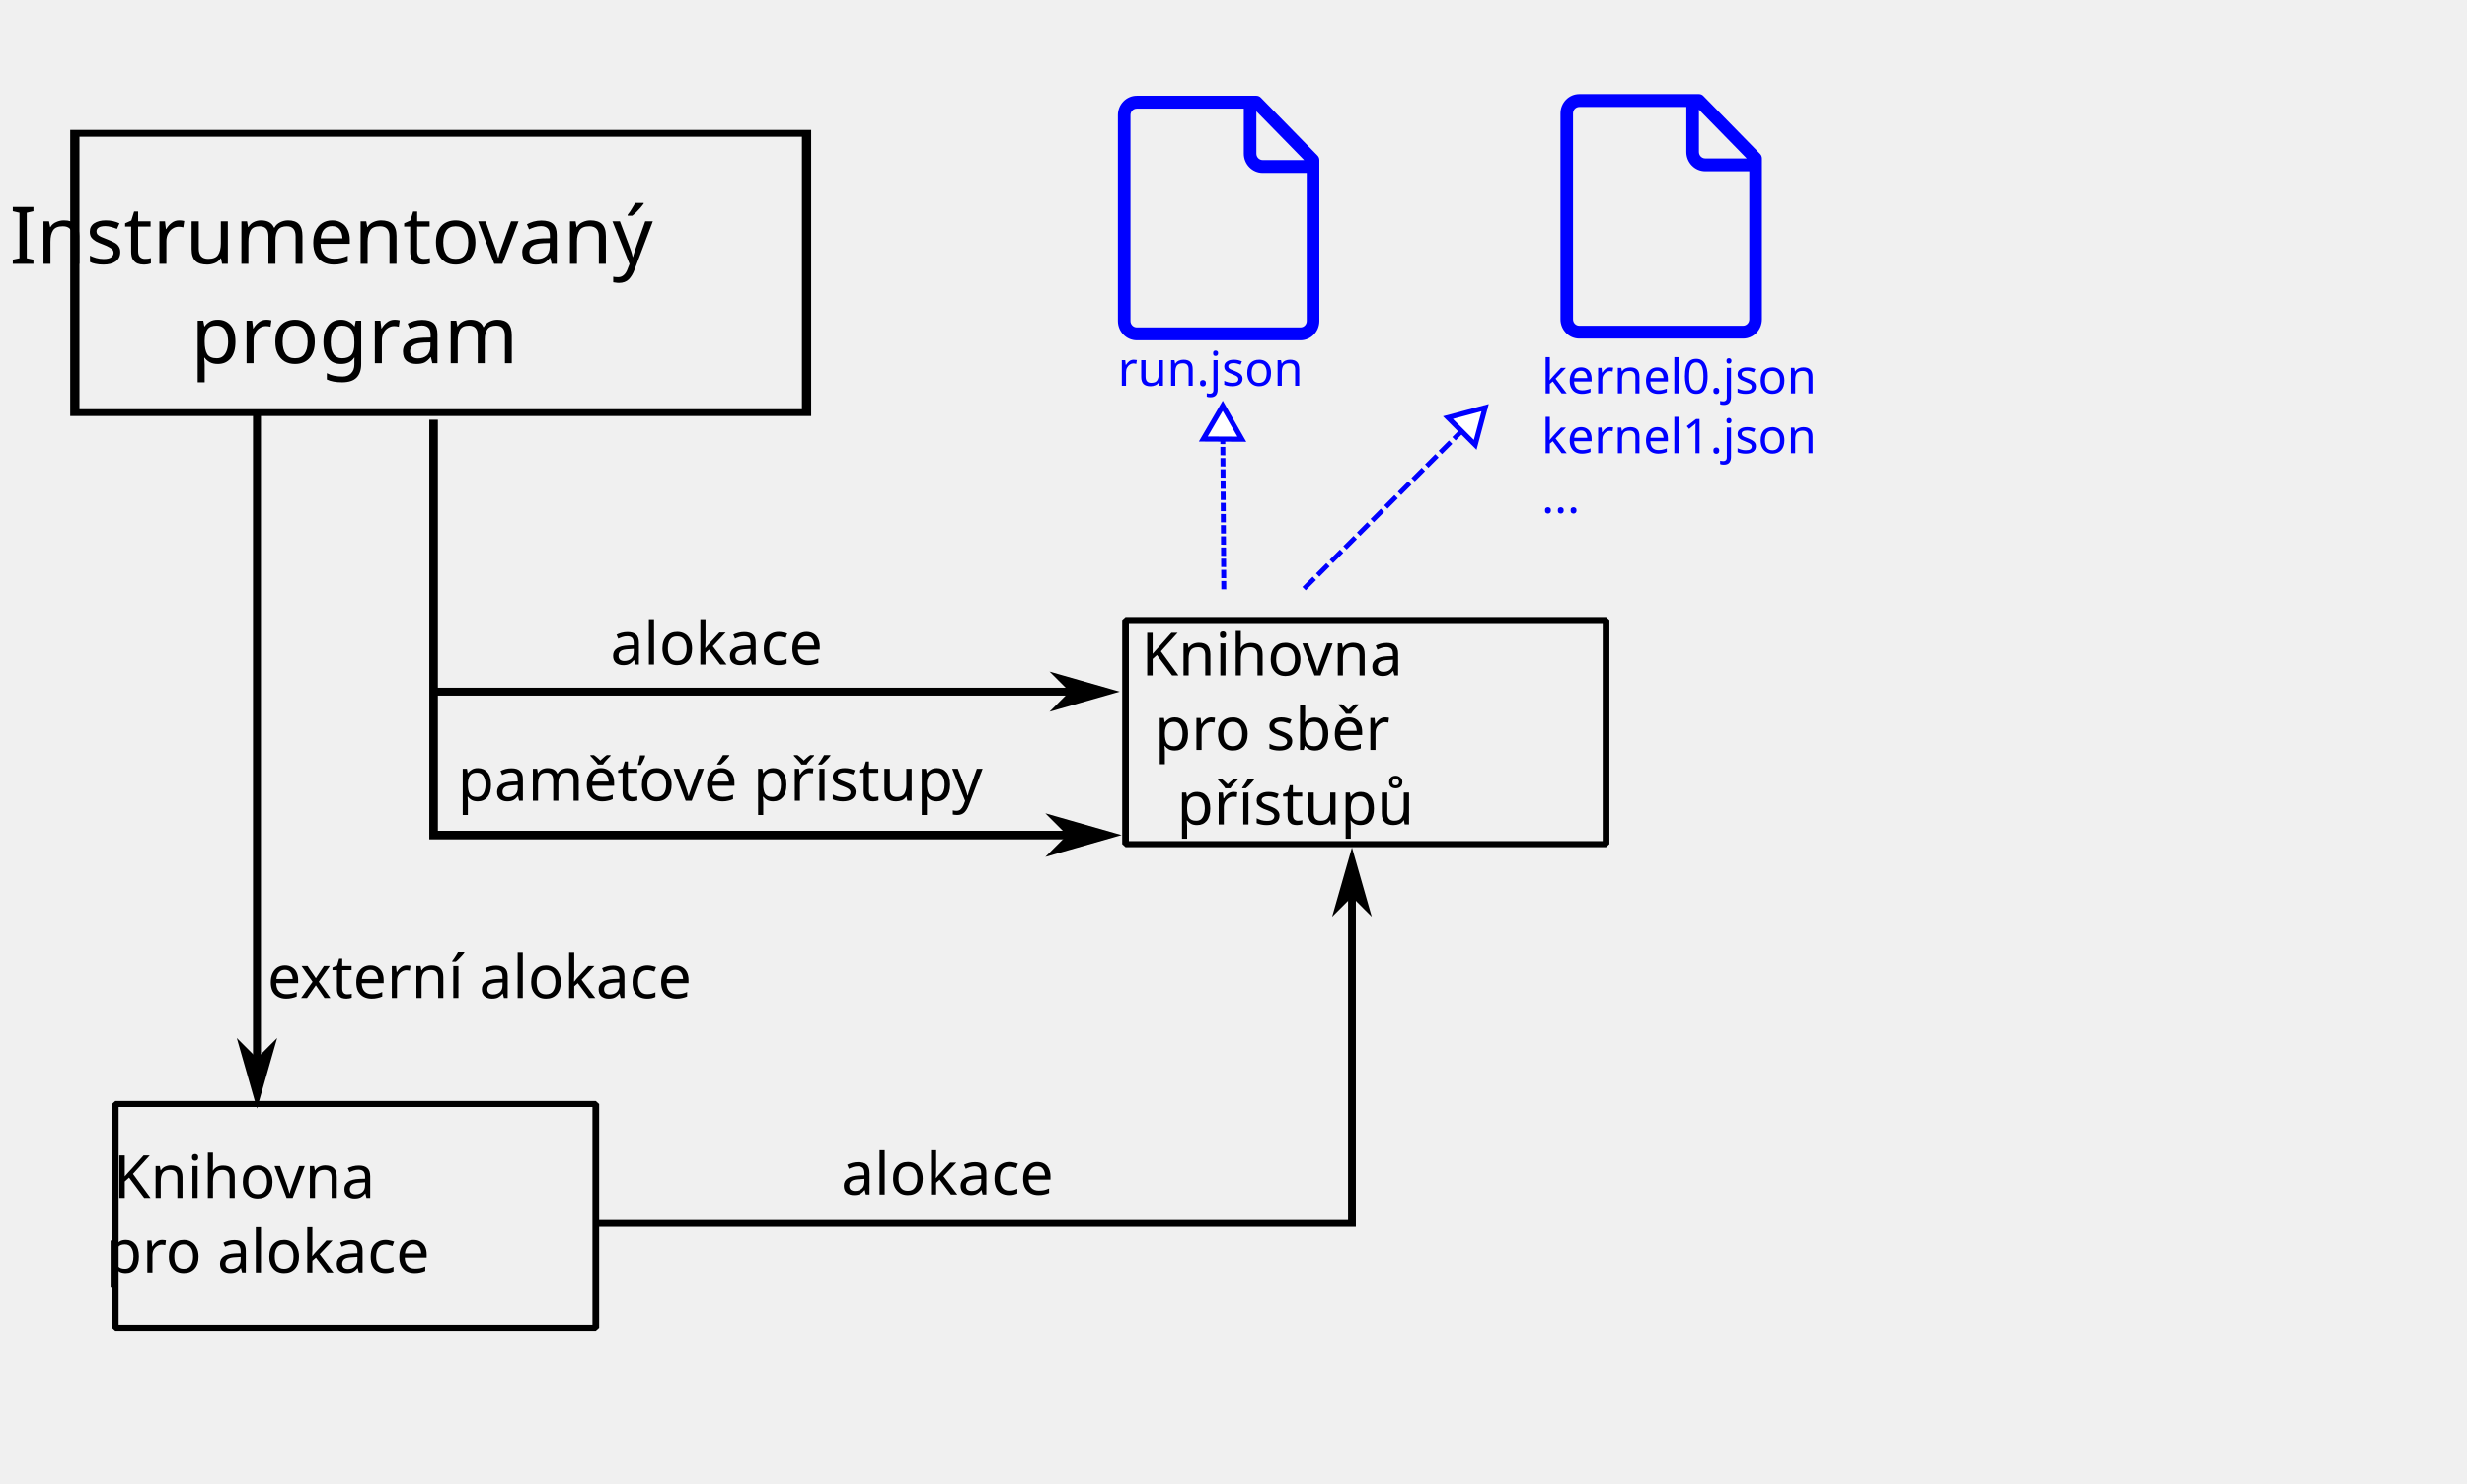
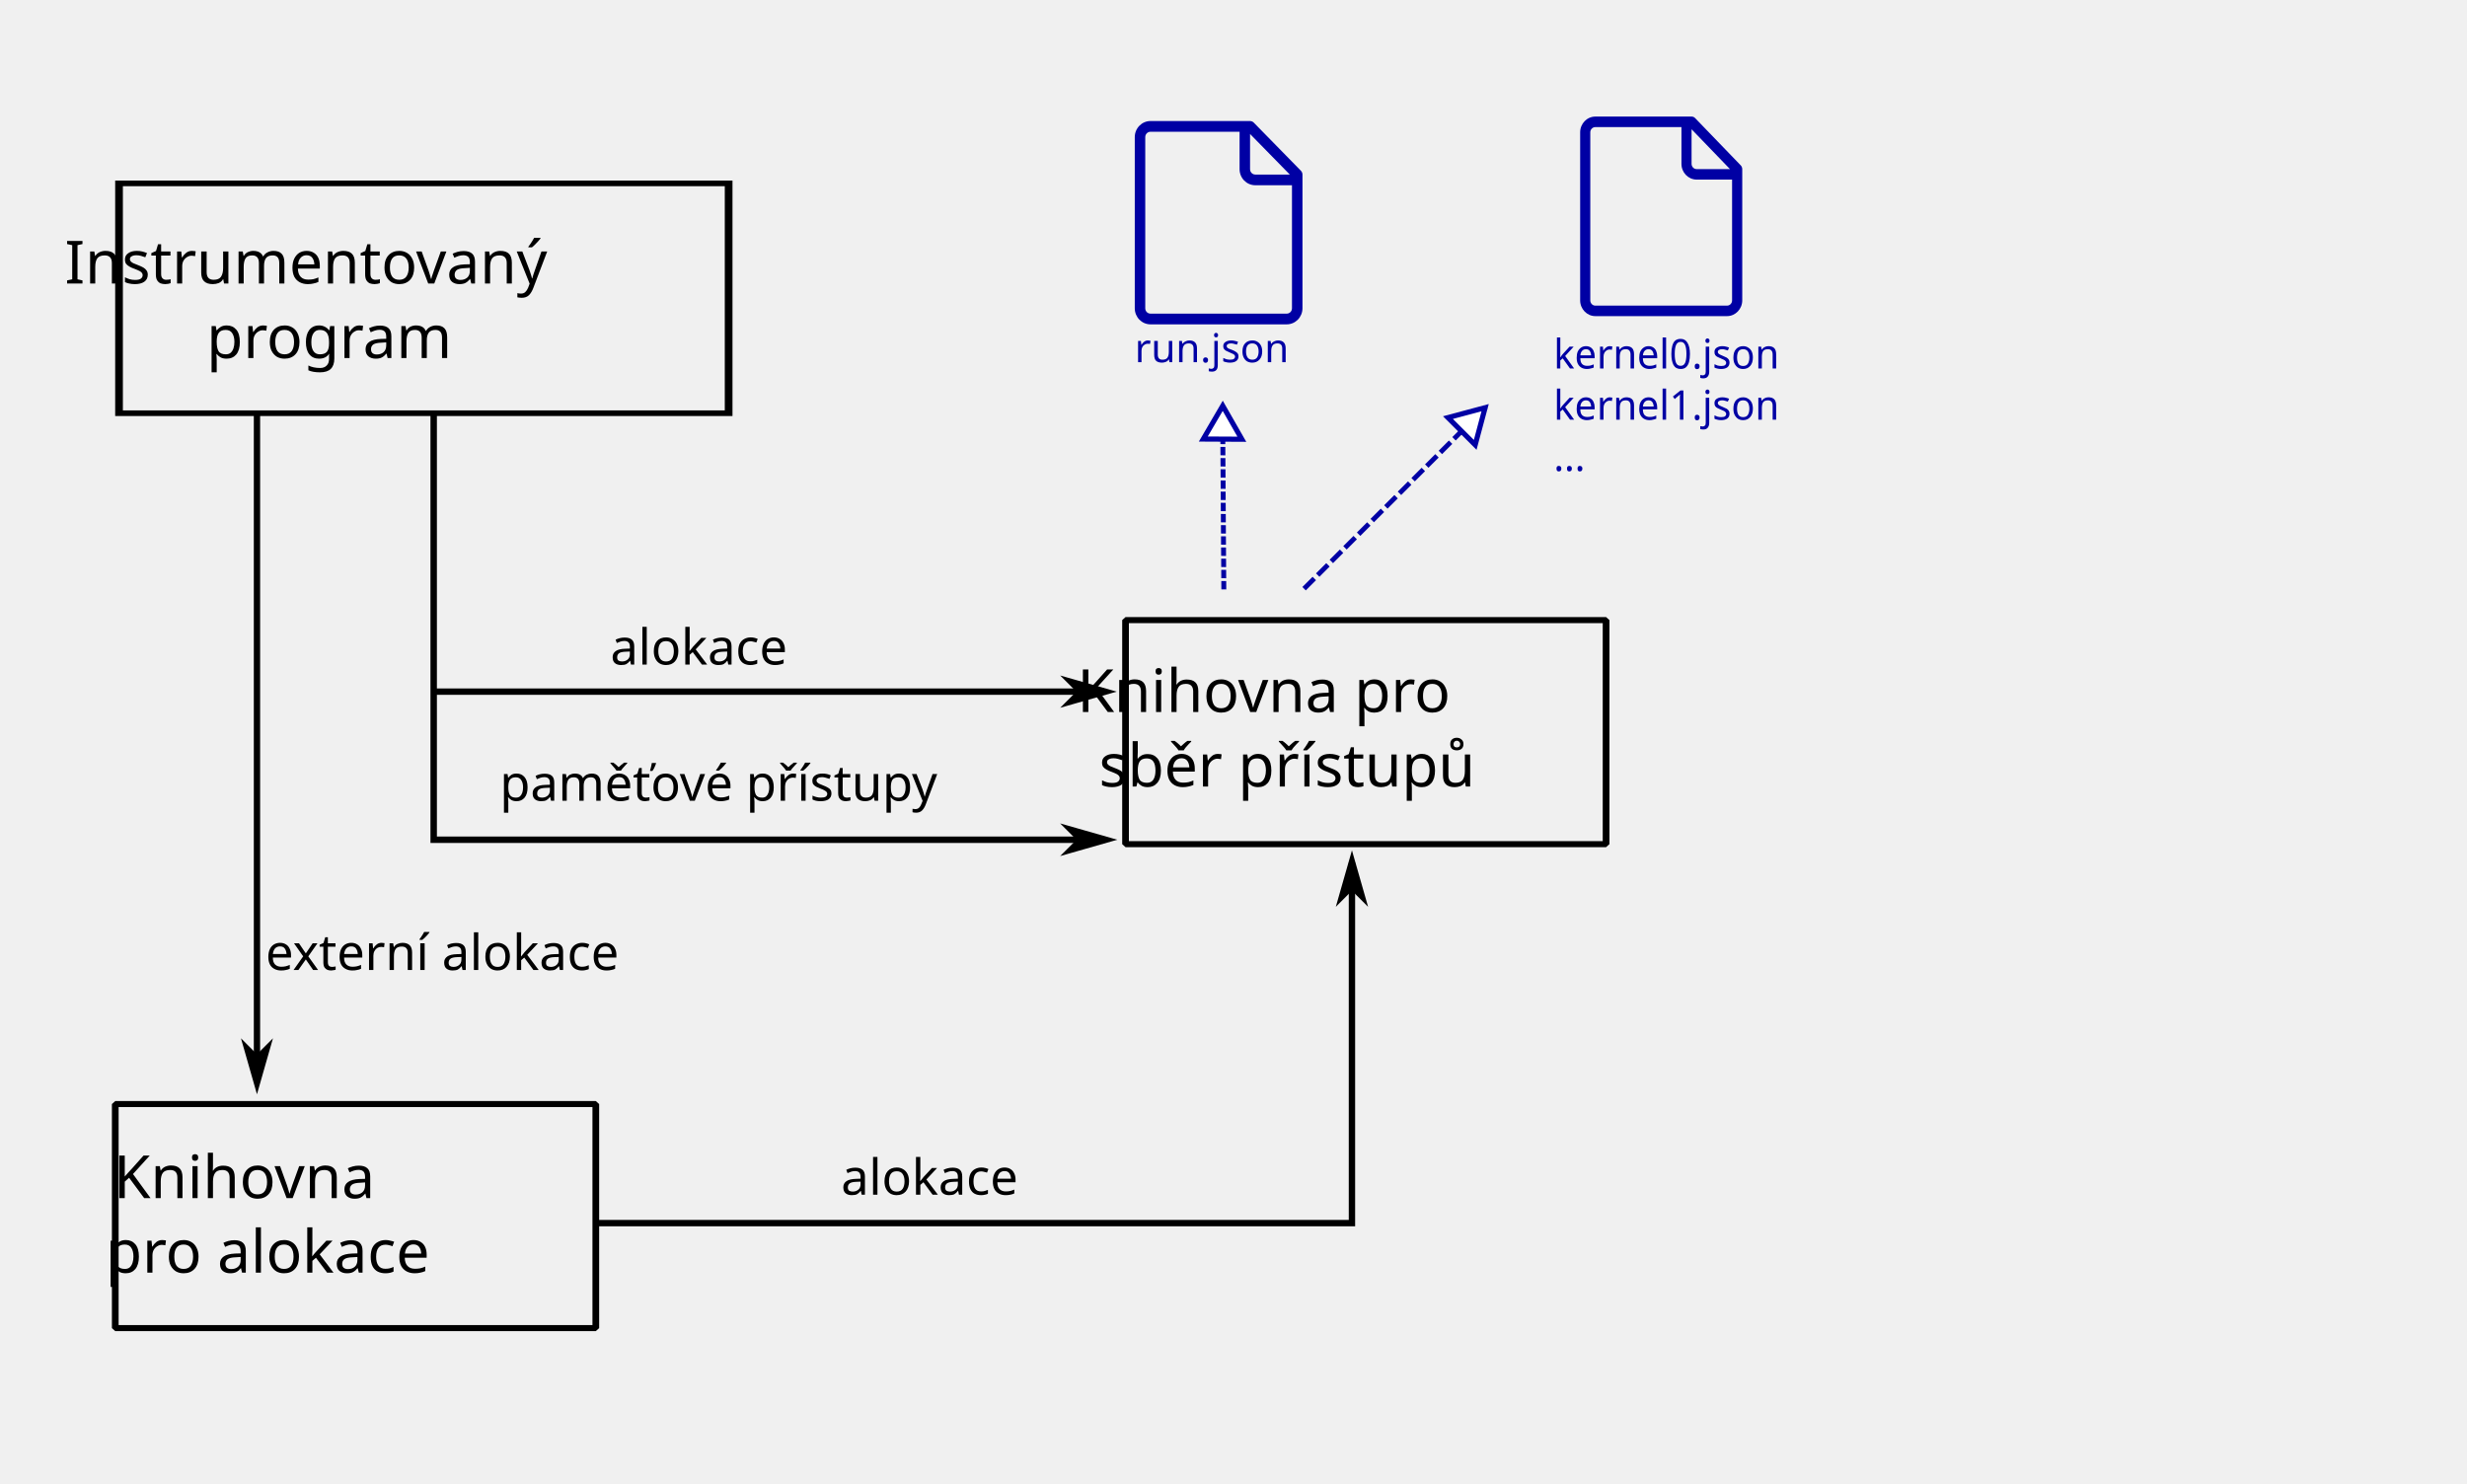
<svg xmlns="http://www.w3.org/2000/svg" id="svg4155" version="1.1" xml:space="preserve" width="310.228" height="186.581" viewBox="0 0 310.228 186.581">
  <defs id="defs4159">
    <marker orient="auto" refY="0.0" refX="0.0" id="marker5593" style="overflow:visible;">
      <path id="path5595" d="M 0.0,0.0 L 5.0,-5.0 L -12.5,0.0 L 5.0,5.0 L 0.0,0.0 z " style="fill-rule:evenodd;stroke:#000000;stroke-width:1pt;stroke-opacity:1;fill:#000000;fill-opacity:1" transform="scale(0.4) rotate(180) translate(10,0)" />
    </marker>
    <marker orient="auto" refY="0.0" refX="0.0" id="marker5569" style="overflow:visible;">
      <path id="path5571" d="M 0.0,0.0 L 5.0,-5.0 L -12.5,0.0 L 5.0,5.0 L 0.0,0.0 z " style="fill-rule:evenodd;stroke:#000000;stroke-width:1pt;stroke-opacity:1;fill:#000000;fill-opacity:1" transform="scale(0.4) rotate(180) translate(10,0)" />
    </marker>
    <marker orient="auto" refY="0.0" refX="0.0" id="marker5559" style="overflow:visible;">
      <path id="path5561" d="M 0.0,0.0 L 5.0,-5.0 L -12.5,0.0 L 5.0,5.0 L 0.0,0.0 z " style="fill-rule:evenodd;stroke:#000000;stroke-width:1pt;stroke-opacity:1;fill:#000000;fill-opacity:1" transform="scale(0.4) rotate(180) translate(10,0)" />
    </marker>
    <marker orient="auto" refY="0.0" refX="0.0" id="Arrow1Mend" style="overflow:visible;">
      <path id="path5268" d="M 0.0,0.0 L 5.0,-5.0 L -12.5,0.0 L 5.0,5.0 L 0.0,0.0 z " style="fill-rule:evenodd;stroke:#000000;stroke-width:1pt;stroke-opacity:1;fill:#000000;fill-opacity:1" transform="scale(0.4) rotate(180) translate(10,0)" />
    </marker>
    <marker orient="auto" refY="0.0" refX="0.0" id="Arrow2Lend" style="overflow:visible;">
      <path id="path5280" style="fill-rule:evenodd;stroke-width:0.625;stroke-linejoin:round;stroke:#000000;stroke-opacity:1;fill:#000000;fill-opacity:1" d="M 8.719,4.034 L -2.207,0.016 L 8.719,-4.002 C 6.973,-1.63 6.983,1.616 8.719,4.034 z " transform="scale(1.1) rotate(180) translate(1,0)" />
    </marker>
    <marker orient="auto" refY="0.0" refX="0.0" id="Arrow1Lstart" style="overflow:visible">
      <path id="path5259" d="M 0.0,0.0 L 5.0,-5.0 L -12.5,0.0 L 5.0,5.0 L 0.0,0.0 z " style="fill-rule:evenodd;stroke:#000000;stroke-width:1pt;stroke-opacity:1;fill:#000000;fill-opacity:1" transform="scale(0.8) translate(12.5,0)" />
    </marker>
  </defs>
  <g id="g4163" transform="matrix(1.25,0,0,1.25,0,-3.75e-6)">
    <g id="g4165">
-       <g id="g4381" transform="translate(99.77774,-51.12158)">
-         <g id="g4223">
-           <path id="path4225" style="fill:none;stroke:#0000ff;stroke-width:0.485;stroke-linecap:butt;stroke-linejoin:miter;stroke-miterlimit:4;stroke-dasharray:1.454, 0.485;stroke-dashoffset:0;stroke-opacity:1" d="M 31.414,110.352 49.691,92.074" />
+       <g id="g4381" transform="translate(99.77774,-51.12158)" style="stroke:#0000a4;stroke-opacity:1">
+         <g id="g4223" style="stroke:#0000a4;stroke-opacity:1">
+           <path id="path4225" style="fill:none;stroke:#0000a4;stroke-width:0.485;stroke-linecap:butt;stroke-linejoin:miter;stroke-miterlimit:4;stroke-dasharray:1.454, 0.485;stroke-dashoffset:0;stroke-opacity:1" d="M 31.414,110.352 49.691,92.074" />
        </g>
-         <g transform="matrix(1,-0.999999,0.999999,1,0,0)" id="g4227">
-           <path id="path4229" style="fill:#ffffff;fill-opacity:1;fill-rule:evenodd;stroke:#0000ff;stroke-width:0.365;stroke-linecap:butt;stroke-linejoin:miter;stroke-miterlimit:4;stroke-dasharray:none;stroke-opacity:1" d="m -21.254,70.883 -2.371,1.371 0,-2.742 2.371,1.371 z" />
+         <g transform="matrix(1,-0.999999,0.999999,1,0,0)" id="g4227" style="stroke:#0000a4;stroke-opacity:1">
+           <path id="path4229" style="fill:#ffffff;fill-opacity:1;fill-rule:evenodd;stroke:#0000a4;stroke-width:0.365;stroke-linecap:butt;stroke-linejoin:miter;stroke-miterlimit:4;stroke-dasharray:none;stroke-opacity:1" d="m -21.254,70.883 -2.371,1.371 0,-2.742 2.371,1.371 z" />
        </g>
      </g>
-       <path d="m 177.063,15.481 -5.699,-5.824 c -0.117,-0.125 -0.277,-0.191 -0.449,-0.191 l -12.032,0 c -1.046,0 -1.898,0.871 -1.898,1.941 l 0,20.719 c 0,1.07 0.852,1.941 1.898,1.941 l 16.465,0 c 1.047,0 1.903,-0.871 1.903,-1.941 l 0,-16.184 c 0,-0.176 -0.071,-0.34 -0.188,-0.461 z m -1.344,0.461 -4.168,0 c -0.351,0 -0.636,-0.293 -0.636,-0.648 l 0,-4.266 4.804,4.914 z m 0.262,16.184 c 0,0.359 -0.281,0.648 -0.633,0.648 l -16.465,0 c -0.351,0 -0.632,-0.289 -0.632,-0.648 l 0,-20.719 c 0,-0.355 0.281,-0.644 0.632,-0.644 l 10.766,0 0,4.531 c 0,1.07 0.852,1.941 1.902,1.941 l 4.43,0 0,14.891 z" style="fill:#0000ff;fill-opacity:1;fill-rule:nonzero;stroke:none" id="path4231" />
-       <text style="font-variant:normal;font-weight:normal;font-size:4.809px;font-family:Verdana;-inkscape-font-specification:Verdana;writing-mode:lr-tb;fill:#0000ff;fill-opacity:1;fill-rule:nonzero;stroke:none" id="text4233" x="155.086" y="39.586">
-         <tspan id="tspan4235" x="155.086" y="39.586">kernel0.json</tspan>
-         <tspan x="155.086" y="45.597" id="tspan5200">kernel1.json</tspan>
-         <tspan x="155.086" y="51.608" id="tspan5202">...</tspan>
+       <path d="M 175.12,16.638 170.534,11.885 C 170.44,11.783 170.311,11.729 170.173,11.729 l -9.681,0 c -0.842,0 -1.527,0.711 -1.527,1.584 l 0,16.908 c 0,0.873 0.686,1.584 1.527,1.584 l 13.248,0 c 0.842,0 1.531,-0.711 1.531,-1.584 l 0,-13.207 c 0,-0.144 -0.057,-0.277 -0.151,-0.376 z m -1.081,0.376 -3.354,0 c -0.282,0 -0.512,-0.239 -0.512,-0.529 l 0,-3.481 3.865,4.01 z m 0.211,13.207 c 0,0.293 -0.226,0.529 -0.509,0.529 l -13.248,0 c -0.282,0 -0.509,-0.236 -0.509,-0.529 l 0,-16.908 c 0,-0.29 0.226,-0.526 0.509,-0.526 l 8.662,0 0,3.697 c 0,0.873 0.686,1.584 1.53,1.584 l 3.564,0 0,12.152 z" style="fill:#0000a4;fill-opacity:1;fill-rule:nonzero;stroke:none" id="path4231" />
+       <text style="font-variant:normal;font-weight:normal;font-size:4.03px;font-family:Verdana;-inkscape-font-specification:Verdana;writing-mode:lr-tb;fill:#0000a4;fill-opacity:1;fill-rule:nonzero;stroke:none;" id="text4233" x="159.587" y="36.314" transform="scale(0.979373,1.021061)">
+         <tspan id="tspan4235" x="159.587" y="36.314">kernel0.json</tspan>
+         <tspan x="159.587" y="41.351" id="tspan5200">kernel1.json</tspan>
+         <tspan x="159.587" y="46.389" id="tspan5202">...</tspan>
      </text>
-       <g id="g4273" transform="matrix(1.12628,0,0,0.832517,6.46886,-81.29763)" style="stroke:#000000;stroke-opacity:1;stroke-width:0.826;stroke-miterlimit:4;stroke-dasharray:none">
+       <g id="g4273" transform="matrix(0.9383073,0,0,0.6851554,11.09155,-59.49999)" style="stroke:#000000;stroke-width:0.826;stroke-miterlimit:4;stroke-dasharray:none;stroke-opacity:1">
        <path d="m 0.941,113.77 65.359,0 0,33.75 -65.359,0 0,-33.75 z" style="fill:none;stroke:#000000;stroke-width:0.826;stroke-linecap:butt;stroke-linejoin:miter;stroke-miterlimit:4;stroke-dasharray:none;stroke-opacity:1" id="path4275" />
      </g>
-       <text style="font-variant:normal;font-weight:normal;font-size:9px;font-family:Verdana;-inkscape-font-specification:Verdana;writing-mode:lr-tb;fill:#000000;fill-opacity:1;fill-rule:nonzero;stroke:none" id="text4277" x="43.855" y="26.543">
-         <tspan id="tspan4281" x="43.855" y="26.543" style="font-size:8px;text-align:center;text-anchor:middle">Instrumentovaný</tspan>
-         <tspan x="43.855" y="36.543" id="tspan5206" style="font-size:8px;text-align:center;text-anchor:middle">program</tspan>
+       <text style="font-variant:normal;font-weight:normal;font-size:9px;font-family:Verdana;-inkscape-font-specification:Verdana;writing-mode:lr-tb;fill:#000000;fill-opacity:1;fill-rule:nonzero;stroke:none" id="text4277" x="41.31" y="28.523">
+         <tspan id="tspan4281" x="41.31" y="28.523" style="font-size:6px;text-align:center;text-anchor:middle">Instrumentovaný</tspan>
+         <tspan x="41.31" y="36.023" id="tspan5206" style="font-size:6px;text-align:center;text-anchor:middle">program</tspan>
      </text>
-       <g id="g4358" transform="translate(99.77774,-51.12158)">
-         <path id="path4255" style="fill:#0000ff;fill-opacity:1;fill-rule:nonzero;stroke:none" d="m 32.763,66.773 -5.699,-5.828 c -0.117,-0.121 -0.282,-0.191 -0.449,-0.191 l -12.032,0 c -1.047,0 -1.898,0.875 -1.898,1.945 l 0,20.715 c 0,1.074 0.851,1.945 1.898,1.945 l 16.465,0 c 1.047,0 1.902,-0.871 1.902,-1.945 l 0,-16.184 c 0,-0.172 -0.07,-0.336 -0.187,-0.457 z m -1.344,0.457 -4.172,0 c -0.347,0 -0.632,-0.289 -0.632,-0.648 l 0,-4.262 4.804,4.91 z m 0.262,16.184 c 0,0.359 -0.281,0.648 -0.633,0.648 l -16.465,0 c -0.351,0 -0.633,-0.289 -0.633,-0.648 l 0,-20.715 c 0,-0.359 0.282,-0.648 0.633,-0.648 l 10.766,0 0,4.531 c 0,1.07 0.851,1.941 1.898,1.941 l 4.434,0 0,14.891 z" />
-         <text id="text4257" style="font-variant:normal;font-weight:normal;font-size:4.809px;font-family:Verdana;-inkscape-font-specification:Verdana;writing-mode:lr-tb;fill:#0000ff;fill-opacity:1;fill-rule:nonzero;stroke:none" x="12.671" y="89.936">
-           <tspan y="89.936" x="12.671" id="tspan4259">run.json</tspan>
-         </text>
-       </g>
-       <g transform="translate(82.44721,-47.57647)" id="g4381-2">
-         <g id="g4428" transform="matrix(0.6973277,-0.7167525,0.7167525,0.6973277,-60.20376,59.72788)">
-           <g id="g4434">
-             <g transform="matrix(0.7883367,0.2322169,0.2043653,0.8079601,-10.76935,8.724456)" id="g4223-9">
-               <path id="path4225-1" style="fill:none;stroke:#0000ff;stroke-width:0.485;stroke-linecap:butt;stroke-linejoin:miter;stroke-miterlimit:4;stroke-dasharray:1.454, 0.485;stroke-dashoffset:0;stroke-opacity:1" d="M 31.414,110.352 49.691,92.074" />
+       <path d="m 130.875,17.182 -4.745,-4.845 c -0.097,-0.101 -0.235,-0.159 -0.374,-0.159 l -10.017,0 c -0.872,0 -1.58,0.727 -1.58,1.617 l 0,17.221 c 0,0.893 0.708,1.617 1.58,1.617 l 13.707,0 c 0.872,0 1.583,-0.724 1.583,-1.617 l 0,-13.454 c 0,-0.143 -0.058,-0.279 -0.156,-0.38 z m -1.119,0.38 -3.473,0 c -0.289,0 -0.526,-0.24 -0.526,-0.539 l 0,-3.543 3.999,4.082 z m 0.218,13.454 c 0,0.298 -0.234,0.539 -0.527,0.539 l -13.707,0 c -0.292,0 -0.527,-0.24 -0.527,-0.539 l 0,-17.221 c 0,-0.298 0.235,-0.539 0.527,-0.539 l 8.963,0 0,3.767 c 0,0.89 0.708,1.614 1.58,1.614 l 3.691,0 0,12.379 z" style="fill:#0000a4;fill-opacity:1;fill-rule:nonzero;stroke:none" id="path4255" />
+       <text y="36.464" x="114.066" style="font-variant:normal;font-weight:normal;font-size:4.001px;font-family:Verdana;-inkscape-font-specification:Verdana;writing-mode:lr-tb;fill:#0000a4;fill-opacity:1;fill-rule:nonzero;stroke:none;" id="text4257" transform="scale(1.000718,0.9992829)">
+         <tspan id="tspan4259" x="114.066" y="36.464">run.json</tspan>
+       </text>
+       <g transform="translate(82.44721,-47.57647)" id="g4381-2" style="stroke:#0000a4;stroke-opacity:1">
+         <g id="g4428" transform="matrix(0.6973277,-0.7167525,0.7167525,0.6973277,-60.20376,59.72788)" style="stroke:#0000a4;stroke-opacity:1">
+           <g id="g4434" style="stroke:#0000a4;stroke-opacity:1">
+             <g transform="matrix(0.7883367,0.2322169,0.2043653,0.8079601,-10.76935,8.724456)" id="g4223-9" style="stroke:#0000a4;stroke-opacity:1">
+               <path id="path4225-1" style="fill:none;stroke:#0000a4;stroke-width:0.485;stroke-linecap:butt;stroke-linejoin:miter;stroke-miterlimit:4;stroke-dasharray:1.454, 0.485;stroke-dashoffset:0;stroke-opacity:1" d="M 31.414,110.352 49.691,92.074" />
            </g>
-             <g transform="matrix(1.01859,-0.9810569,0.9810569,1.01859,1.820455,-0.8310699)" id="g4227-2">
-               <path id="path4229-7" style="fill:#ffffff;fill-opacity:1;fill-rule:evenodd;stroke:#0000ff;stroke-width:0.365;stroke-linecap:butt;stroke-linejoin:miter;stroke-miterlimit:4;stroke-dasharray:none;stroke-opacity:1" d="m -21.254,70.883 -2.371,1.371 0,-2.742 2.371,1.371 z" />
+             <g transform="matrix(1.01859,-0.9810569,0.9810569,1.01859,1.820455,-0.8310699)" id="g4227-2" style="stroke:#0000a4;stroke-opacity:1">
+               <path id="path4229-7" style="fill:#ffffff;fill-opacity:1;fill-rule:evenodd;stroke:#0000a4;stroke-width:0.365;stroke-linecap:butt;stroke-linejoin:miter;stroke-miterlimit:4;stroke-dasharray:none;stroke-opacity:1" d="m -21.254,70.883 -2.371,1.371 0,-2.742 2.371,1.371 z" />
            </g>
          </g>
        </g>
      </g>
      <g style="stroke:#000000;stroke-width:0.911;stroke-linejoin:bevel;stroke-miterlimit:4;stroke-dasharray:none;stroke-opacity:1;stroke-linecap:butt" id="g4273-0" transform="matrix(0.7396484,0,0,0.6678867,112.5345,-13.59737)">
        <path d="m 0.941,113.77 65.359,0 0,33.75 -65.359,0 0,-33.75 z" style="fill:none;stroke:#000000;stroke-width:0.911;stroke-linecap:butt;stroke-linejoin:bevel;stroke-miterlimit:4;stroke-dasharray:none;stroke-opacity:1" id="path4275-9" />
      </g>
-       <text style="font-variant:normal;font-weight:normal;font-size:9px;font-family:Verdana;-inkscape-font-specification:Verdana;writing-mode:lr-tb;fill:#000000;fill-opacity:1;fill-rule:nonzero;stroke:none" id="text4277-3" x="138.516" y="67.955">
-         <tspan x="138.516" y="67.955" id="tspan5206-0" style="font-size:6px;text-align:center;text-anchor:middle">Knihovna</tspan>
-         <tspan x="138.516" y="75.455" style="font-size:6px;text-align:center;text-anchor:middle" id="tspan5237">pro sběr</tspan>
-         <tspan id="tspan5626" x="138.516" y="82.955" style="font-size:6px;text-align:center;text-anchor:middle">přístupů</tspan>
+       <text style="font-variant:normal;font-weight:normal;font-size:9px;font-family:Verdana;-inkscape-font-specification:Verdana;writing-mode:lr-tb;fill:#000000;fill-opacity:1;fill-rule:nonzero;stroke:none" id="text4277-3" x="137.667" y="71.632">
+         <tspan x="137.667" y="71.632" style="font-size:6px;text-align:center;text-anchor:middle" id="tspan5237">Knihovna pro</tspan>
+         <tspan id="tspan5626" x="137.667" y="79.132" style="font-size:6px;text-align:center;text-anchor:middle">sběr přístupů</tspan>
      </text>
-       <path style="fill:none;fill-rule:evenodd;stroke:#000000;stroke-width:0.864px;stroke-linecap:butt;stroke-linejoin:miter;stroke-opacity:1;marker-end:url(#Arrow1Mend)" d="m 43.62,42.231 0,41.789 67.517,0" id="path5253" />
-       <text xml:space="preserve" style="font-style:normal;font-weight:normal;font-size:32px;line-height:125%;font-family:sans-serif;letter-spacing:0px;word-spacing:0px;fill:#000000;fill-opacity:1;stroke:none;stroke-width:1px;stroke-linecap:butt;stroke-linejoin:miter;stroke-opacity:1" x="46.037" y="80.564" id="text5521">
-         <tspan id="tspan5523" x="46.037" y="80.564" style="font-size:6px">paměťové přístupy</tspan>
+       <path style="fill:none;fill-rule:evenodd;stroke:#000000;stroke-width:0.647;stroke-linecap:butt;stroke-linejoin:miter;stroke-miterlimit:4;stroke-dasharray:none;stroke-opacity:1;marker-end:url(#Arrow1Mend)" d="m 43.629,41.727 0,42.76 67.499,0" id="path5253" />
+       <text xml:space="preserve" style="font-style:normal;font-weight:normal;font-size:32px;line-height:125%;font-family:sans-serif;letter-spacing:0px;word-spacing:0px;fill:#000000;fill-opacity:1;stroke:none;stroke-width:1px;stroke-linecap:butt;stroke-linejoin:miter;stroke-opacity:1" x="50.279" y="80.564" id="text5521">
+         <tspan id="tspan5523" x="50.279" y="80.564" style="font-size:5px">paměťové přístupy</tspan>
      </text>
      <g style="stroke:#000000;stroke-width:0.911;stroke-linejoin:bevel;stroke-miterlimit:4;stroke-dasharray:none;stroke-opacity:1" id="g4273-0-2" transform="matrix(0.7396484,0,0,0.6678867,10.89961,35.09528)">
        <path d="m 0.941,113.77 65.359,0 0,33.75 -65.359,0 0,-33.75 z" style="fill:none;stroke:#000000;stroke-width:0.911;stroke-linecap:butt;stroke-linejoin:bevel;stroke-miterlimit:4;stroke-dasharray:none;stroke-opacity:1" id="path4275-9-6" />
      </g>
      <text style="font-variant:normal;font-weight:normal;font-size:9px;font-family:Verdana;-inkscape-font-specification:Verdana;writing-mode:lr-tb;fill:#000000;fill-opacity:1;fill-rule:nonzero;stroke:none" id="text4277-3-1" x="35.11" y="120.543">
        <tspan x="35.11" y="120.543" id="tspan5206-0-8" style="font-size:6px;text-align:center;text-anchor:middle">Knihovna</tspan>
        <tspan x="35.11" y="128.043" style="font-size:6px;text-align:center;text-anchor:middle" id="tspan5237-7">pro alokace</tspan>
      </text>
-       <path style="fill:none;fill-rule:evenodd;stroke:#000000;stroke-width:0.8px;stroke-linecap:butt;stroke-linejoin:miter;stroke-opacity:1;marker-end:url(#marker5559)" d="m 25.851,41.61 0,68.347" id="path5557" />
-       <text xml:space="preserve" style="font-style:normal;font-weight:normal;font-size:32px;line-height:125%;font-family:sans-serif;letter-spacing:0px;word-spacing:0px;fill:#000000;fill-opacity:1;stroke:none;stroke-width:1px;stroke-linecap:butt;stroke-linejoin:miter;stroke-opacity:1" x="26.914" y="100.395" id="text5563">
-         <tspan id="tspan5565" x="26.914" y="100.395" style="font-size:6px">externí alokace</tspan>
+       <path style="fill:none;fill-rule:evenodd;stroke:#000000;stroke-width:0.634;stroke-linecap:butt;stroke-linejoin:miter;stroke-miterlimit:4;stroke-dasharray:none;stroke-opacity:1;marker-end:url(#marker5559)" d="m 25.851,41.752 0,67.096" id="path5557" />
+       <text xml:space="preserve" style="font-style:normal;font-weight:normal;font-size:32px;line-height:125%;font-family:sans-serif;letter-spacing:0px;word-spacing:0px;fill:#000000;fill-opacity:1;stroke:none;stroke-width:1px;stroke-linecap:butt;stroke-linejoin:miter;stroke-opacity:1" x="26.714" y="97.595" id="text5563">
+         <tspan id="tspan5565" x="26.714" y="97.595" style="font-size:5px">externí alokace</tspan>
      </text>
-       <path style="fill:none;fill-rule:evenodd;stroke:#000000;stroke-width:0.795px;stroke-linecap:butt;stroke-linejoin:miter;stroke-opacity:1;marker-end:url(#marker5569)" d="m 43.558,69.586 67.524,0" id="path5567" />
+       <path style="fill:none;fill-rule:evenodd;stroke:#000000;stroke-width:0.64;stroke-linecap:butt;stroke-linejoin:miter;stroke-opacity:1;marker-end:url(#marker5569);stroke-miterlimit:4;stroke-dasharray:none" d="m 43.558,69.586 67.524,0" id="path5567" />
      <text xml:space="preserve" style="font-style:normal;font-weight:normal;font-size:32px;line-height:125%;font-family:sans-serif;letter-spacing:0px;word-spacing:0px;fill:#000000;fill-opacity:1;stroke:none;stroke-width:1px;stroke-linecap:butt;stroke-linejoin:miter;stroke-opacity:1" x="61.399" y="66.865" id="text5563-9">
-         <tspan id="tspan5565-2" x="61.399" y="66.865" style="font-size:6px">alokace</tspan>
+         <tspan id="tspan5565-2" x="61.399" y="66.865" style="font-size:5px">alokace</tspan>
      </text>
-       <path style="fill:none;fill-rule:evenodd;stroke:#000000;stroke-width:0.785px;stroke-linecap:butt;stroke-linejoin:miter;stroke-opacity:1;marker-end:url(#marker5593)" d="m 59.791,123.058 76.216,0 0,-36.246" id="path5591" />
+       <path style="fill:none;fill-rule:evenodd;stroke:#000000;stroke-width:0.64;stroke-linecap:butt;stroke-linejoin:miter;stroke-opacity:1;marker-end:url(#marker5593);stroke-miterlimit:4;stroke-dasharray:none" d="m 59.791,123.058 76.216,0 0,-36.246" id="path5591" />
      <text xml:space="preserve" style="font-style:normal;font-weight:normal;font-size:32px;line-height:125%;font-family:sans-serif;letter-spacing:0px;word-spacing:0px;fill:#000000;fill-opacity:1;stroke:none;stroke-width:1px;stroke-linecap:butt;stroke-linejoin:miter;stroke-opacity:1" x="84.604" y="120.201" id="text5563-9-0">
-         <tspan id="tspan5565-2-2" x="84.604" y="120.201" style="font-size:6px">alokace</tspan>
+         <tspan id="tspan5565-2-2" x="84.604" y="120.201" style="font-size:5px">alokace</tspan>
      </text>
    </g>
  </g>
</svg>
